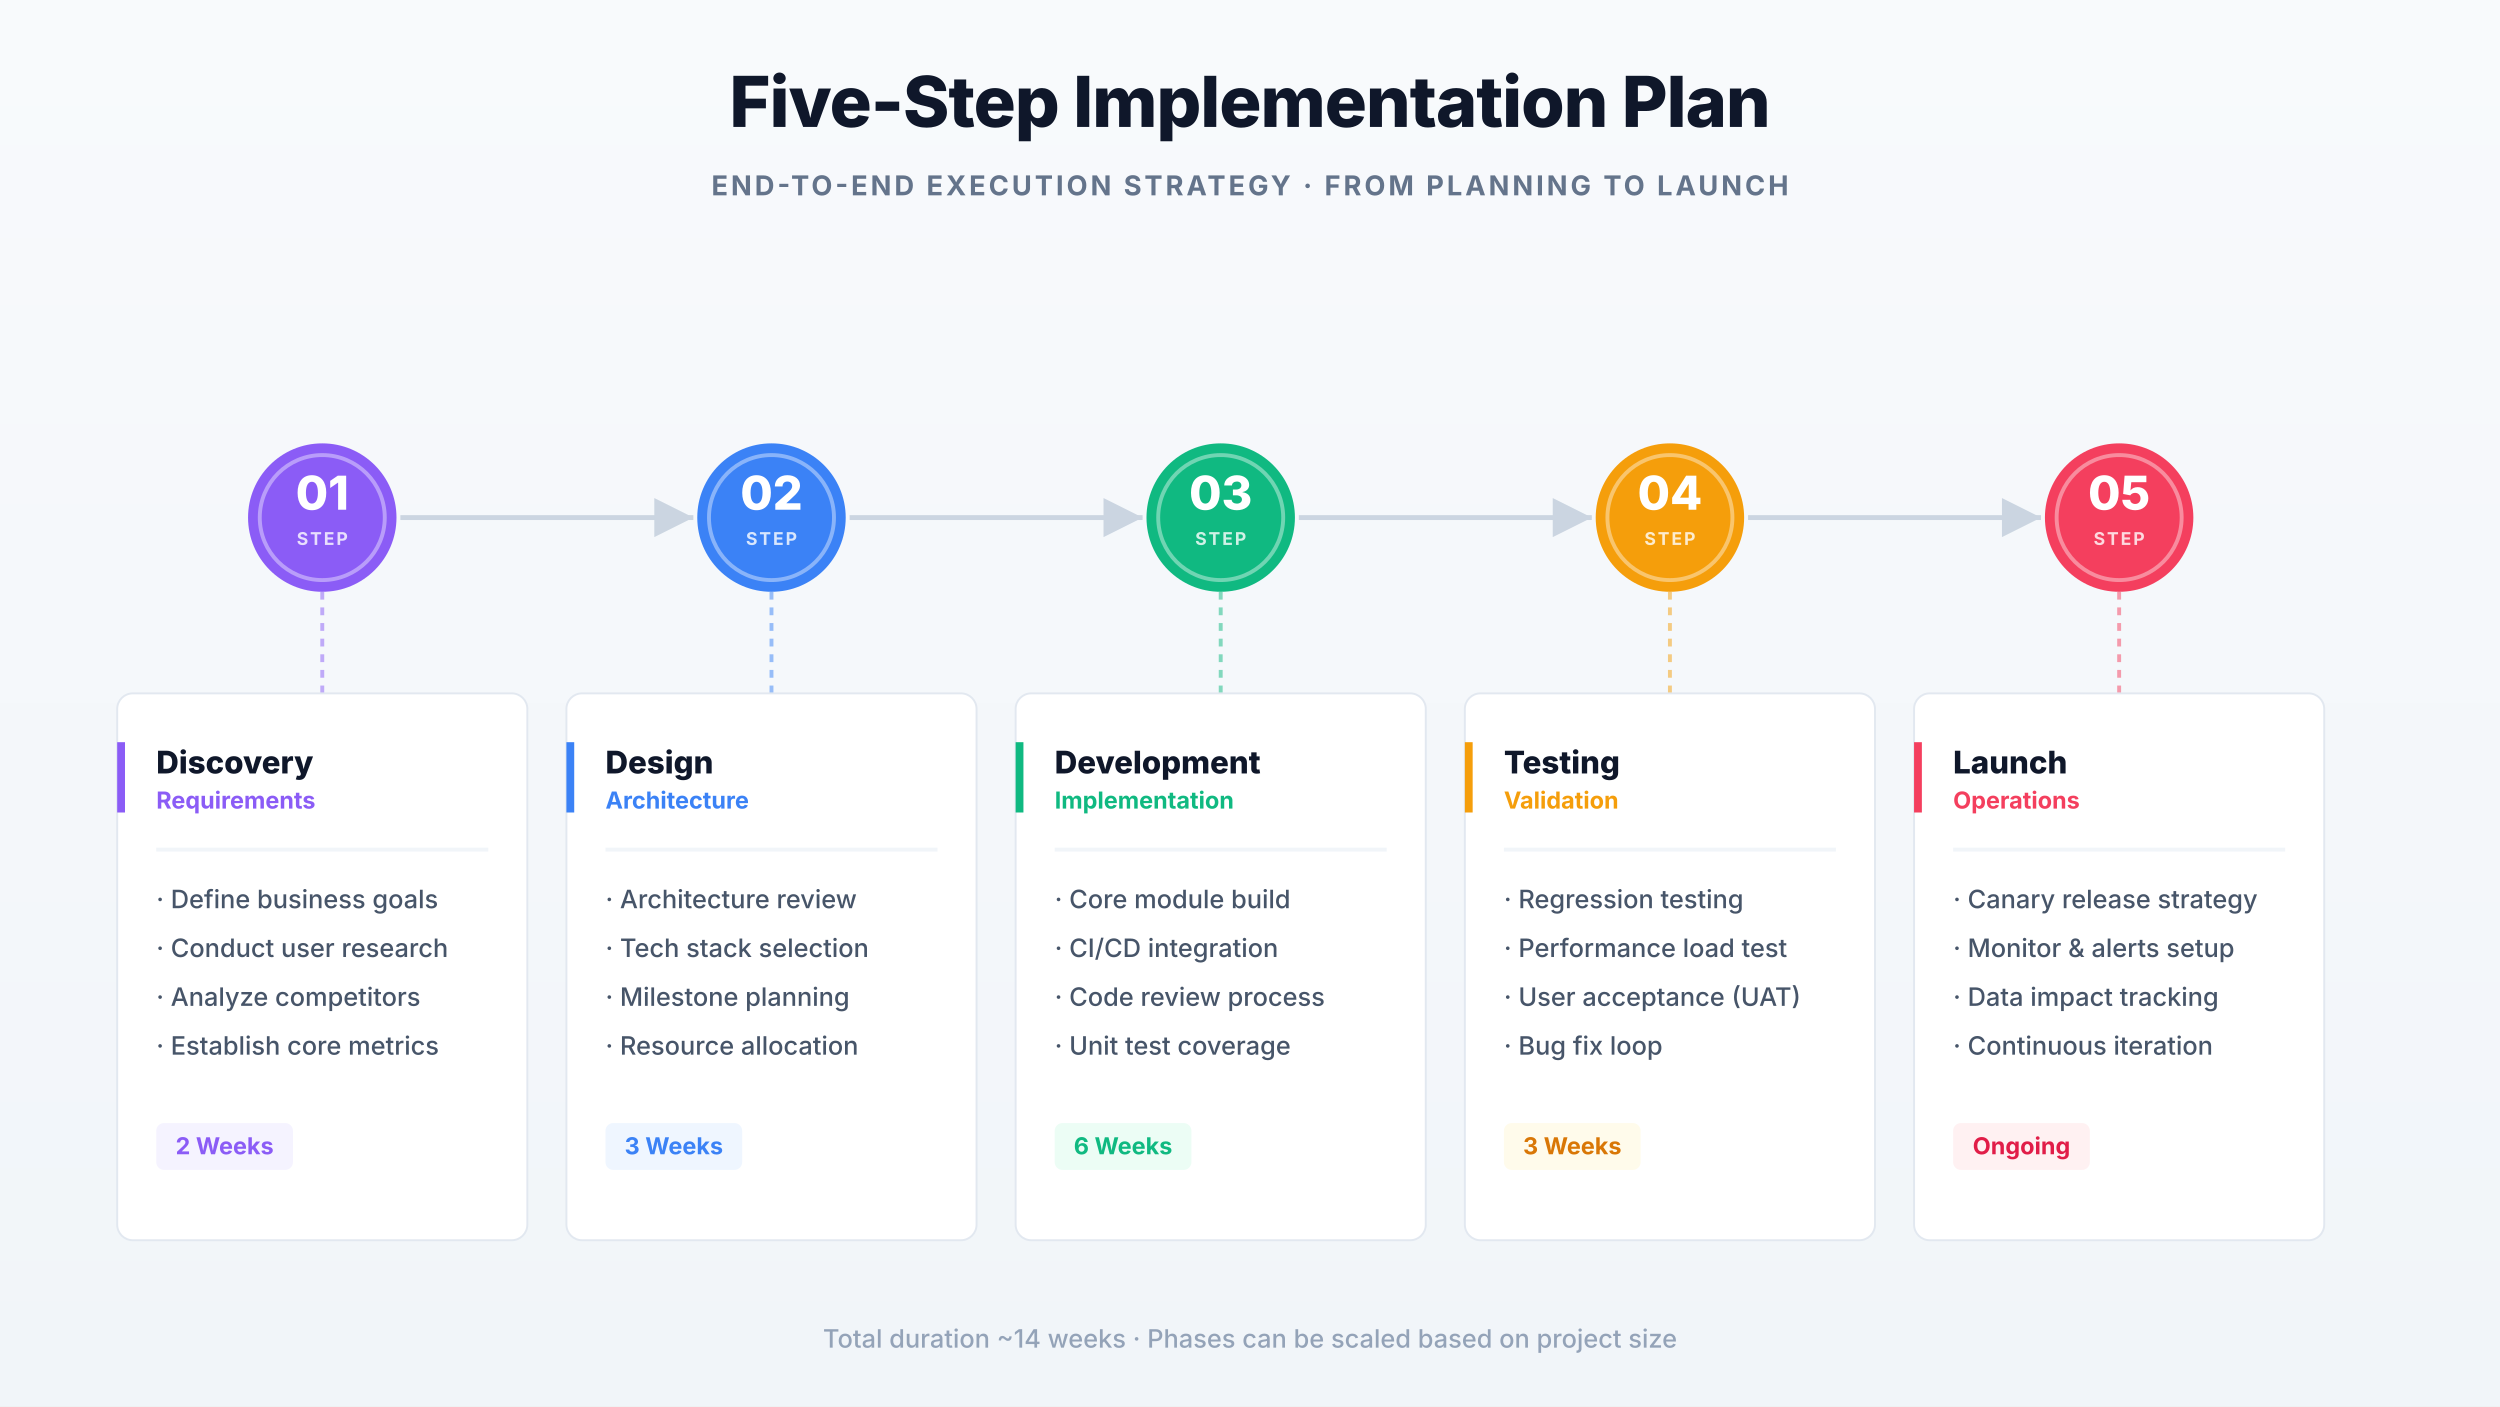
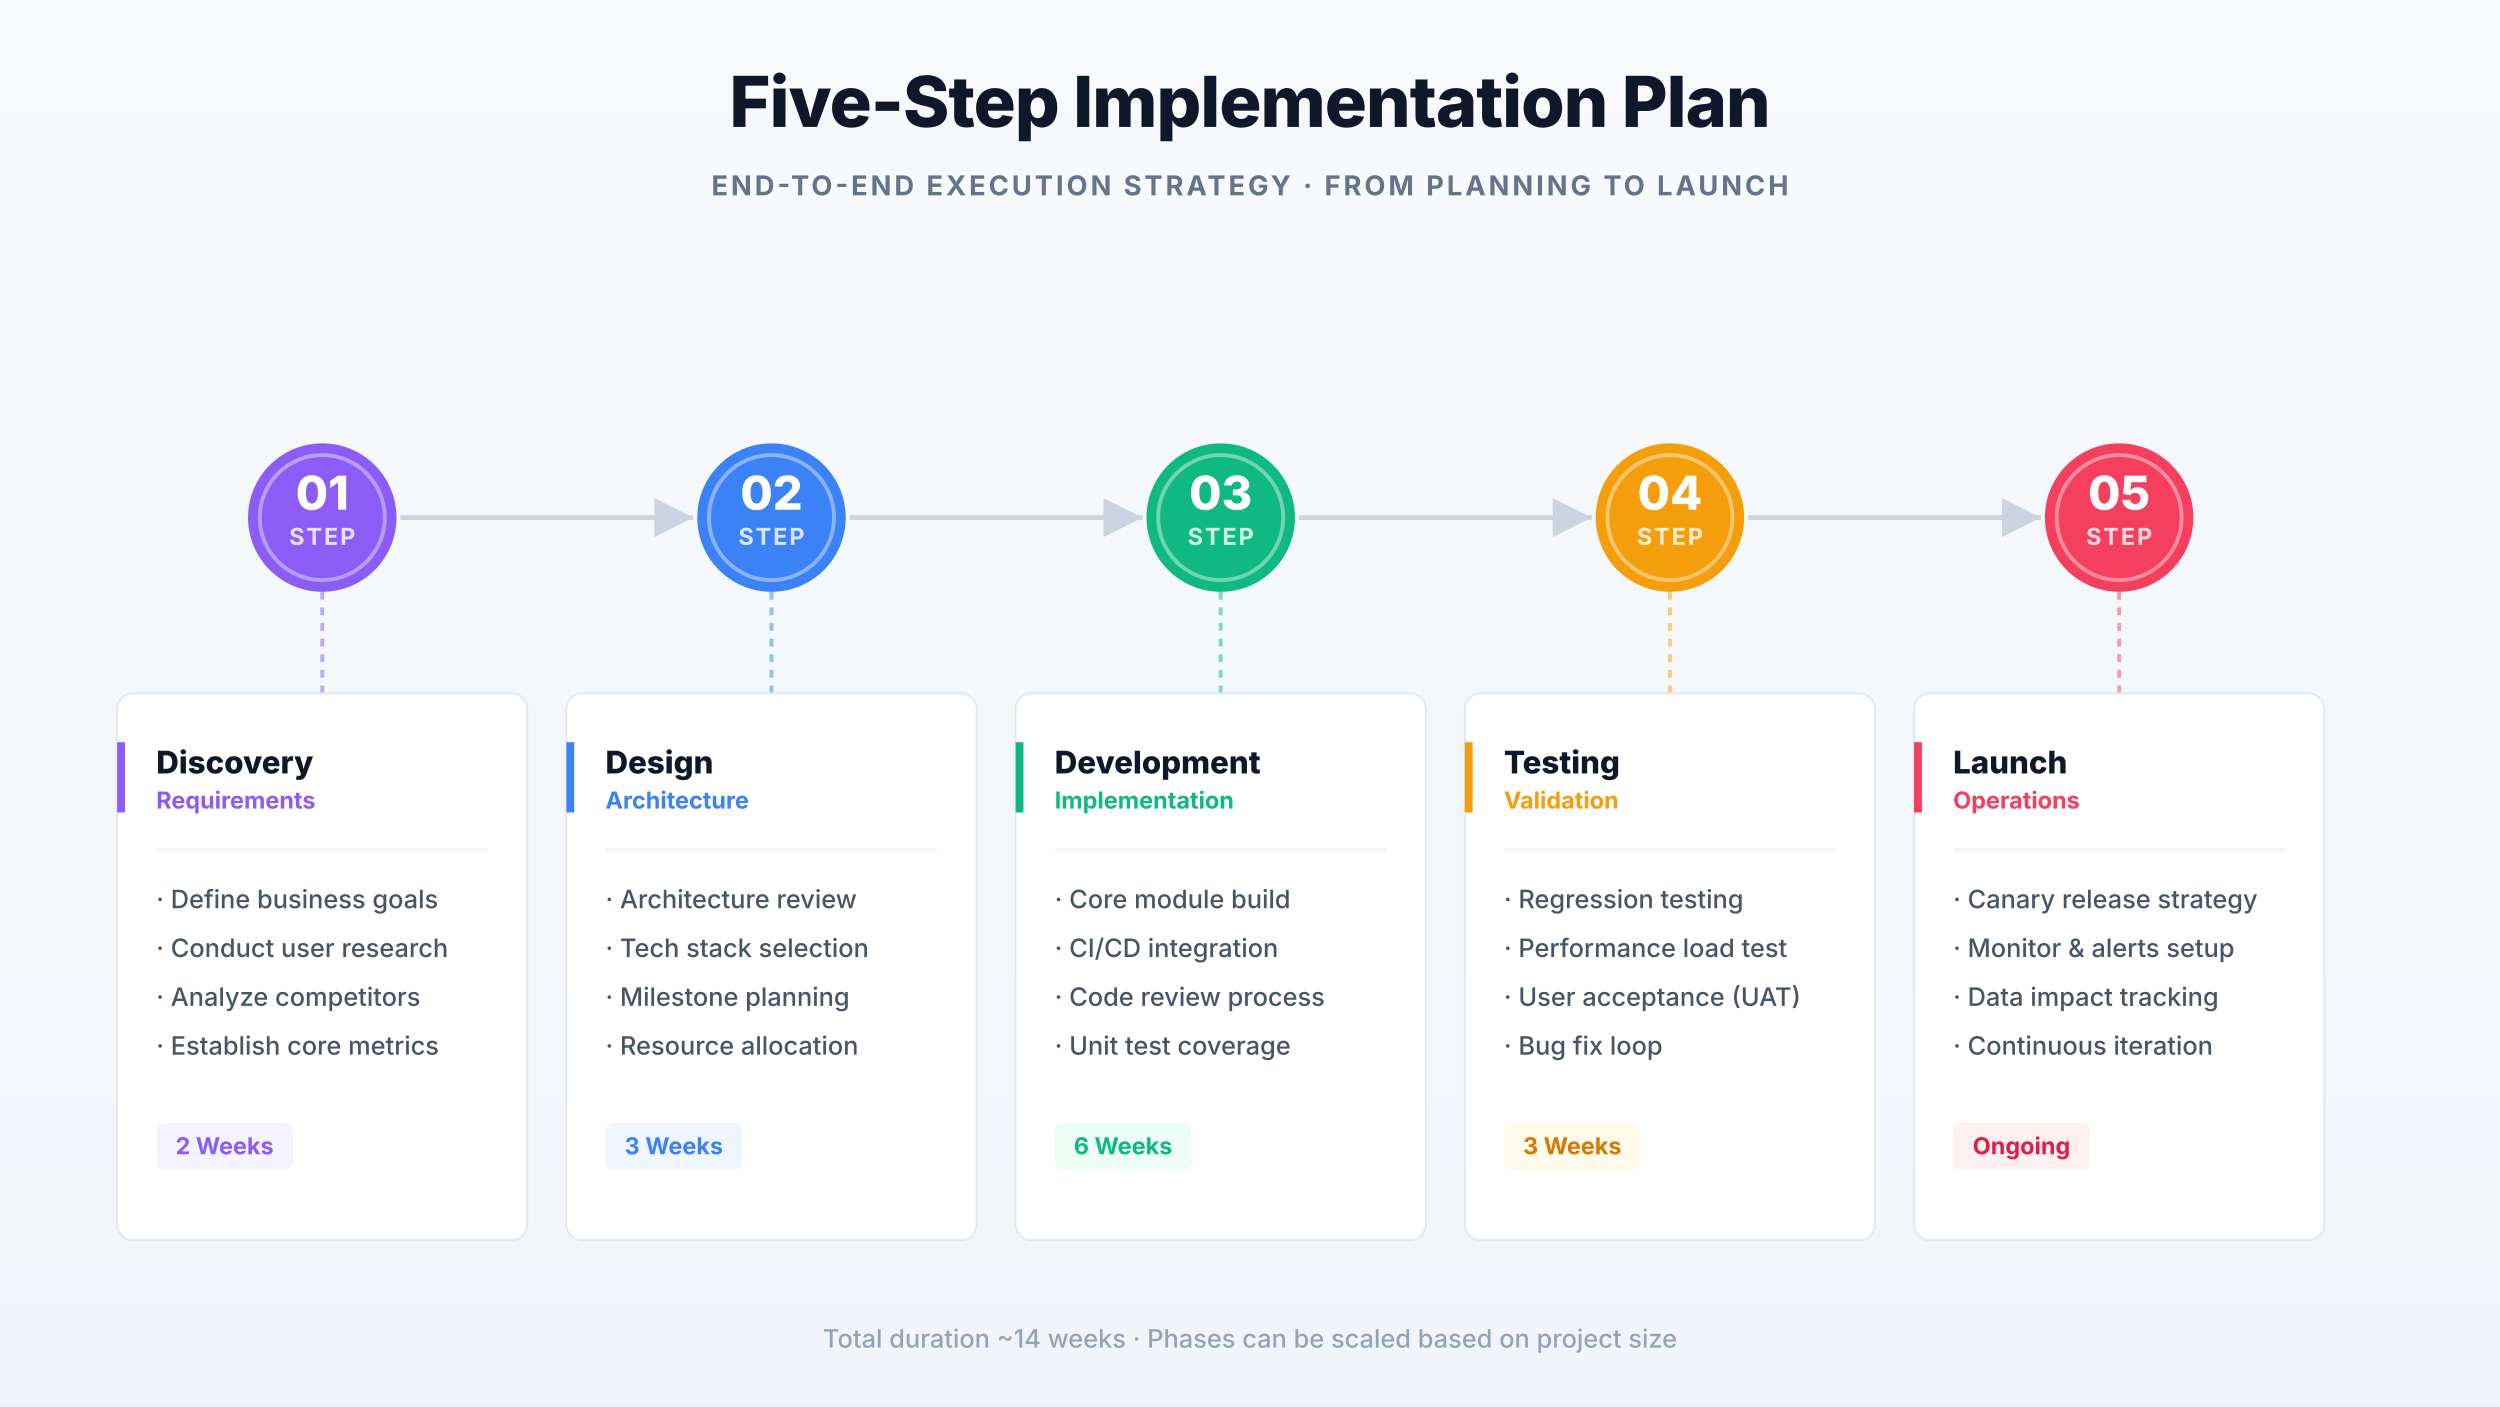
<svg xmlns="http://www.w3.org/2000/svg" viewBox="0 0 1280 720" width="1280" height="720">
  <defs>
    <linearGradient id="bgGrad" x1="0%" y1="0%" x2="0%" y2="100%">
      <stop offset="0%" stop-color="#F8FAFC" />
      <stop offset="100%" stop-color="#F1F5F9" />
    </linearGradient>
    <marker id="arrow" markerWidth="10" markerHeight="10" refX="8" refY="5" orient="auto">
      <path d="M 0 1 L 8 5 L 0 9 Z" fill="#CBD5E1" />
    </marker>
  </defs>
  <rect width="1280" height="720" fill="url(#bgGrad)" />
  <text x="640" y="65" text-anchor="middle" font-family="-apple-system, BlinkMacSystemFont, 'Segoe UI', sans-serif" font-size="36" font-weight="800" fill="#0F172A" letter-spacing="-0.5">Five-Step Implementation Plan</text>
  <text x="640" y="100" text-anchor="middle" font-family="-apple-system, BlinkMacSystemFont, 'Segoe UI', sans-serif" font-size="14" font-weight="700" fill="#64748B" letter-spacing="1.5">END-TO-END EXECUTION STRATEGY · FROM PLANNING TO LAUNCH</text>
  <line x1="205" y1="265" x2="355" y2="265" stroke="#CBD5E1" stroke-width="2.5" marker-end="url(#arrow)" />
  <line x1="435" y1="265" x2="585" y2="265" stroke="#CBD5E1" stroke-width="2.5" marker-end="url(#arrow)" />
  <line x1="665" y1="265" x2="815" y2="265" stroke="#CBD5E1" stroke-width="2.5" marker-end="url(#arrow)" />
  <line x1="895" y1="265" x2="1045" y2="265" stroke="#CBD5E1" stroke-width="2.5" marker-end="url(#arrow)" />
-   <g>
-     <circle cx="165" cy="265" r="38" fill="#8B5CF6" />
-     <circle cx="165" cy="265" r="32" fill="none" stroke="#FFFFFF" stroke-width="2" stroke-opacity="0.4" />
-     <text x="165" y="261" text-anchor="middle" font-family="-apple-system, BlinkMacSystemFont, 'Segoe UI', sans-serif" font-size="24" font-weight="800" fill="#FFFFFF">01</text>
-     <text x="165" y="279" text-anchor="middle" font-family="-apple-system, BlinkMacSystemFont, 'Segoe UI', sans-serif" font-size="9" font-weight="700" fill="#FFFFFF" fill-opacity="0.8" letter-spacing="1">STEP</text>
+   <g id="step-01">
+     <g>
+       <circle cx="165" cy="265" r="38" fill="#8B5CF6" />
+       <circle cx="165" cy="265" r="32" fill="none" stroke="#FFFFFF" stroke-width="2" stroke-opacity="0.4" />
+       <text x="165" y="261" text-anchor="middle" font-family="-apple-system, BlinkMacSystemFont, 'Segoe UI', sans-serif" font-size="24" font-weight="800" fill="#FFFFFF">01</text>
+       <text x="165" y="279" text-anchor="middle" font-family="-apple-system, BlinkMacSystemFont, 'Segoe UI', sans-serif" font-size="12" font-weight="700" fill="#FFFFFF" fill-opacity="0.8" letter-spacing="1">STEP</text>
+     </g>
+     <line x1="165" y1="303" x2="165" y2="355" stroke="#8B5CF6" stroke-width="2" stroke-dasharray="4 4" stroke-opacity="0.5" />
+     <g>
+       <rect x="60" y="355" width="210" height="280" rx="8" fill="#FFFFFF" stroke="#E2E8F0" stroke-width="1" />
+       <rect x="60" y="380" width="4" height="36" fill="#8B5CF6" />
+       <text x="80" y="396" font-family="-apple-system, BlinkMacSystemFont, 'Segoe UI', sans-serif" font-size="16" font-weight="800" fill="#0F172A">Discovery</text>
+       <text x="80" y="414" font-family="-apple-system, BlinkMacSystemFont, 'Segoe UI', sans-serif" font-size="12" font-weight="700" fill="#8B5CF6">Requirements</text>
+       <line x1="80" y1="435" x2="250" y2="435" stroke="#F1F5F9" stroke-width="2" />
+       <text x="80" y="465" font-family="-apple-system, BlinkMacSystemFont, 'Segoe UI', sans-serif" font-size="13" font-weight="500" fill="#475569">· Define business goals</text>
+       <text x="80" y="490" font-family="-apple-system, BlinkMacSystemFont, 'Segoe UI', sans-serif" font-size="13" font-weight="500" fill="#475569">· Conduct user research</text>
+       <text x="80" y="515" font-family="-apple-system, BlinkMacSystemFont, 'Segoe UI', sans-serif" font-size="13" font-weight="500" fill="#475569">· Analyze competitors</text>
+       <text x="80" y="540" font-family="-apple-system, BlinkMacSystemFont, 'Segoe UI', sans-serif" font-size="13" font-weight="500" fill="#475569">· Establish core metrics</text>
+       <rect x="80" y="575" width="70" height="24" rx="4" fill="#F5F3FF" />
+       <text x="115" y="591" text-anchor="middle" font-family="-apple-system, BlinkMacSystemFont, 'Segoe UI', sans-serif" font-size="12" font-weight="700" fill="#8B5CF6">2 Weeks</text>
+     </g>
  </g>
-   <line x1="165" y1="303" x2="165" y2="355" stroke="#8B5CF6" stroke-width="2" stroke-dasharray="4 4" stroke-opacity="0.5" />
-   <g>
-     <rect x="60" y="355" width="210" height="280" rx="8" fill="#FFFFFF" stroke="#E2E8F0" stroke-width="1" />
-     <rect x="60" y="380" width="4" height="36" fill="#8B5CF6" />
-     <text x="80" y="396" font-family="-apple-system, BlinkMacSystemFont, 'Segoe UI', sans-serif" font-size="16" font-weight="800" fill="#0F172A">Discovery</text>
-     <text x="80" y="414" font-family="-apple-system, BlinkMacSystemFont, 'Segoe UI', sans-serif" font-size="12" font-weight="700" fill="#8B5CF6">Requirements</text>
-     <line x1="80" y1="435" x2="250" y2="435" stroke="#F1F5F9" stroke-width="2" />
-     <text x="80" y="465" font-family="-apple-system, BlinkMacSystemFont, 'Segoe UI', sans-serif" font-size="13" font-weight="500" fill="#475569">· Define business goals</text>
-     <text x="80" y="490" font-family="-apple-system, BlinkMacSystemFont, 'Segoe UI', sans-serif" font-size="13" font-weight="500" fill="#475569">· Conduct user research</text>
-     <text x="80" y="515" font-family="-apple-system, BlinkMacSystemFont, 'Segoe UI', sans-serif" font-size="13" font-weight="500" fill="#475569">· Analyze competitors</text>
-     <text x="80" y="540" font-family="-apple-system, BlinkMacSystemFont, 'Segoe UI', sans-serif" font-size="13" font-weight="500" fill="#475569">· Establish core metrics</text>
-     <rect x="80" y="575" width="70" height="24" rx="4" fill="#F5F3FF" />
-     <text x="115" y="591" text-anchor="middle" font-family="-apple-system, BlinkMacSystemFont, 'Segoe UI', sans-serif" font-size="12" font-weight="700" fill="#8B5CF6">2 Weeks</text>
+   <g id="step-02">
+     <g>
+       <circle cx="395" cy="265" r="38" fill="#3B82F6" />
+       <circle cx="395" cy="265" r="32" fill="none" stroke="#FFFFFF" stroke-width="2" stroke-opacity="0.4" />
+       <text x="395" y="261" text-anchor="middle" font-family="-apple-system, BlinkMacSystemFont, 'Segoe UI', sans-serif" font-size="24" font-weight="800" fill="#FFFFFF">02</text>
+       <text x="395" y="279" text-anchor="middle" font-family="-apple-system, BlinkMacSystemFont, 'Segoe UI', sans-serif" font-size="12" font-weight="700" fill="#FFFFFF" fill-opacity="0.8" letter-spacing="1">STEP</text>
+     </g>
+     <line x1="395" y1="303" x2="395" y2="355" stroke="#3B82F6" stroke-width="2" stroke-dasharray="4 4" stroke-opacity="0.5" />
+     <g>
+       <rect x="290" y="355" width="210" height="280" rx="8" fill="#FFFFFF" stroke="#E2E8F0" stroke-width="1" />
+       <rect x="290" y="380" width="4" height="36" fill="#3B82F6" />
+       <text x="310" y="396" font-family="-apple-system, BlinkMacSystemFont, 'Segoe UI', sans-serif" font-size="16" font-weight="800" fill="#0F172A">Design</text>
+       <text x="310" y="414" font-family="-apple-system, BlinkMacSystemFont, 'Segoe UI', sans-serif" font-size="12" font-weight="700" fill="#3B82F6">Architecture</text>
+       <line x1="310" y1="435" x2="480" y2="435" stroke="#F1F5F9" stroke-width="2" />
+       <text x="310" y="465" font-family="-apple-system, BlinkMacSystemFont, 'Segoe UI', sans-serif" font-size="13" font-weight="500" fill="#475569">· Architecture review</text>
+       <text x="310" y="490" font-family="-apple-system, BlinkMacSystemFont, 'Segoe UI', sans-serif" font-size="13" font-weight="500" fill="#475569">· Tech stack selection</text>
+       <text x="310" y="515" font-family="-apple-system, BlinkMacSystemFont, 'Segoe UI', sans-serif" font-size="13" font-weight="500" fill="#475569">· Milestone planning</text>
+       <text x="310" y="540" font-family="-apple-system, BlinkMacSystemFont, 'Segoe UI', sans-serif" font-size="13" font-weight="500" fill="#475569">· Resource allocation</text>
+       <rect x="310" y="575" width="70" height="24" rx="4" fill="#EFF6FF" />
+       <text x="345" y="591" text-anchor="middle" font-family="-apple-system, BlinkMacSystemFont, 'Segoe UI', sans-serif" font-size="12" font-weight="700" fill="#3B82F6">3 Weeks</text>
+     </g>
  </g>
-   <g>
-     <circle cx="395" cy="265" r="38" fill="#3B82F6" />
-     <circle cx="395" cy="265" r="32" fill="none" stroke="#FFFFFF" stroke-width="2" stroke-opacity="0.4" />
-     <text x="395" y="261" text-anchor="middle" font-family="-apple-system, BlinkMacSystemFont, 'Segoe UI', sans-serif" font-size="24" font-weight="800" fill="#FFFFFF">02</text>
-     <text x="395" y="279" text-anchor="middle" font-family="-apple-system, BlinkMacSystemFont, 'Segoe UI', sans-serif" font-size="9" font-weight="700" fill="#FFFFFF" fill-opacity="0.8" letter-spacing="1">STEP</text>
+   <g id="step-03">
+     <g>
+       <circle cx="625" cy="265" r="38" fill="#10B981" />
+       <circle cx="625" cy="265" r="32" fill="none" stroke="#FFFFFF" stroke-width="2" stroke-opacity="0.4" />
+       <text x="625" y="261" text-anchor="middle" font-family="-apple-system, BlinkMacSystemFont, 'Segoe UI', sans-serif" font-size="24" font-weight="800" fill="#FFFFFF">03</text>
+       <text x="625" y="279" text-anchor="middle" font-family="-apple-system, BlinkMacSystemFont, 'Segoe UI', sans-serif" font-size="12" font-weight="700" fill="#FFFFFF" fill-opacity="0.8" letter-spacing="1">STEP</text>
+     </g>
+     <line x1="625" y1="303" x2="625" y2="355" stroke="#10B981" stroke-width="2" stroke-dasharray="4 4" stroke-opacity="0.5" />
+     <g>
+       <rect x="520" y="355" width="210" height="280" rx="8" fill="#FFFFFF" stroke="#E2E8F0" stroke-width="1" />
+       <rect x="520" y="380" width="4" height="36" fill="#10B981" />
+       <text x="540" y="396" font-family="-apple-system, BlinkMacSystemFont, 'Segoe UI', sans-serif" font-size="16" font-weight="800" fill="#0F172A">Development</text>
+       <text x="540" y="414" font-family="-apple-system, BlinkMacSystemFont, 'Segoe UI', sans-serif" font-size="12" font-weight="700" fill="#10B981">Implementation</text>
+       <line x1="540" y1="435" x2="710" y2="435" stroke="#F1F5F9" stroke-width="2" />
+       <text x="540" y="465" font-family="-apple-system, BlinkMacSystemFont, 'Segoe UI', sans-serif" font-size="13" font-weight="500" fill="#475569">· Core module build</text>
+       <text x="540" y="490" font-family="-apple-system, BlinkMacSystemFont, 'Segoe UI', sans-serif" font-size="13" font-weight="500" fill="#475569">· CI/CD integration</text>
+       <text x="540" y="515" font-family="-apple-system, BlinkMacSystemFont, 'Segoe UI', sans-serif" font-size="13" font-weight="500" fill="#475569">· Code review process</text>
+       <text x="540" y="540" font-family="-apple-system, BlinkMacSystemFont, 'Segoe UI', sans-serif" font-size="13" font-weight="500" fill="#475569">· Unit test coverage</text>
+       <rect x="540" y="575" width="70" height="24" rx="4" fill="#ECFDF5" />
+       <text x="575" y="591" text-anchor="middle" font-family="-apple-system, BlinkMacSystemFont, 'Segoe UI', sans-serif" font-size="12" font-weight="700" fill="#10B981">6 Weeks</text>
+     </g>
  </g>
-   <line x1="395" y1="303" x2="395" y2="355" stroke="#3B82F6" stroke-width="2" stroke-dasharray="4 4" stroke-opacity="0.5" />
-   <g>
-     <rect x="290" y="355" width="210" height="280" rx="8" fill="#FFFFFF" stroke="#E2E8F0" stroke-width="1" />
-     <rect x="290" y="380" width="4" height="36" fill="#3B82F6" />
-     <text x="310" y="396" font-family="-apple-system, BlinkMacSystemFont, 'Segoe UI', sans-serif" font-size="16" font-weight="800" fill="#0F172A">Design</text>
-     <text x="310" y="414" font-family="-apple-system, BlinkMacSystemFont, 'Segoe UI', sans-serif" font-size="12" font-weight="700" fill="#3B82F6">Architecture</text>
-     <line x1="310" y1="435" x2="480" y2="435" stroke="#F1F5F9" stroke-width="2" />
-     <text x="310" y="465" font-family="-apple-system, BlinkMacSystemFont, 'Segoe UI', sans-serif" font-size="13" font-weight="500" fill="#475569">· Architecture review</text>
-     <text x="310" y="490" font-family="-apple-system, BlinkMacSystemFont, 'Segoe UI', sans-serif" font-size="13" font-weight="500" fill="#475569">· Tech stack selection</text>
-     <text x="310" y="515" font-family="-apple-system, BlinkMacSystemFont, 'Segoe UI', sans-serif" font-size="13" font-weight="500" fill="#475569">· Milestone planning</text>
-     <text x="310" y="540" font-family="-apple-system, BlinkMacSystemFont, 'Segoe UI', sans-serif" font-size="13" font-weight="500" fill="#475569">· Resource allocation</text>
-     <rect x="310" y="575" width="70" height="24" rx="4" fill="#EFF6FF" />
-     <text x="345" y="591" text-anchor="middle" font-family="-apple-system, BlinkMacSystemFont, 'Segoe UI', sans-serif" font-size="12" font-weight="700" fill="#3B82F6">3 Weeks</text>
+   <g id="step-04">
+     <g>
+       <circle cx="855" cy="265" r="38" fill="#F59E0B" />
+       <circle cx="855" cy="265" r="32" fill="none" stroke="#FFFFFF" stroke-width="2" stroke-opacity="0.4" />
+       <text x="855" y="261" text-anchor="middle" font-family="-apple-system, BlinkMacSystemFont, 'Segoe UI', sans-serif" font-size="24" font-weight="800" fill="#FFFFFF">04</text>
+       <text x="855" y="279" text-anchor="middle" font-family="-apple-system, BlinkMacSystemFont, 'Segoe UI', sans-serif" font-size="12" font-weight="700" fill="#FFFFFF" fill-opacity="0.8" letter-spacing="1">STEP</text>
+     </g>
+     <line x1="855" y1="303" x2="855" y2="355" stroke="#F59E0B" stroke-width="2" stroke-dasharray="4 4" stroke-opacity="0.5" />
+     <g>
+       <rect x="750" y="355" width="210" height="280" rx="8" fill="#FFFFFF" stroke="#E2E8F0" stroke-width="1" />
+       <rect x="750" y="380" width="4" height="36" fill="#F59E0B" />
+       <text x="770" y="396" font-family="-apple-system, BlinkMacSystemFont, 'Segoe UI', sans-serif" font-size="16" font-weight="800" fill="#0F172A">Testing</text>
+       <text x="770" y="414" font-family="-apple-system, BlinkMacSystemFont, 'Segoe UI', sans-serif" font-size="12" font-weight="700" fill="#F59E0B">Validation</text>
+       <line x1="770" y1="435" x2="940" y2="435" stroke="#F1F5F9" stroke-width="2" />
+       <text x="770" y="465" font-family="-apple-system, BlinkMacSystemFont, 'Segoe UI', sans-serif" font-size="13" font-weight="500" fill="#475569">· Regression testing</text>
+       <text x="770" y="490" font-family="-apple-system, BlinkMacSystemFont, 'Segoe UI', sans-serif" font-size="13" font-weight="500" fill="#475569">· Performance load test</text>
+       <text x="770" y="515" font-family="-apple-system, BlinkMacSystemFont, 'Segoe UI', sans-serif" font-size="13" font-weight="500" fill="#475569">· User acceptance (UAT)</text>
+       <text x="770" y="540" font-family="-apple-system, BlinkMacSystemFont, 'Segoe UI', sans-serif" font-size="13" font-weight="500" fill="#475569">· Bug fix loop</text>
+       <rect x="770" y="575" width="70" height="24" rx="4" fill="#FFFBEB" />
+       <text x="805" y="591" text-anchor="middle" font-family="-apple-system, BlinkMacSystemFont, 'Segoe UI', sans-serif" font-size="12" font-weight="700" fill="#D97706">3 Weeks</text>
+     </g>
  </g>
-   <g>
-     <circle cx="625" cy="265" r="38" fill="#10B981" />
-     <circle cx="625" cy="265" r="32" fill="none" stroke="#FFFFFF" stroke-width="2" stroke-opacity="0.4" />
-     <text x="625" y="261" text-anchor="middle" font-family="-apple-system, BlinkMacSystemFont, 'Segoe UI', sans-serif" font-size="24" font-weight="800" fill="#FFFFFF">03</text>
-     <text x="625" y="279" text-anchor="middle" font-family="-apple-system, BlinkMacSystemFont, 'Segoe UI', sans-serif" font-size="9" font-weight="700" fill="#FFFFFF" fill-opacity="0.8" letter-spacing="1">STEP</text>
-   </g>
-   <line x1="625" y1="303" x2="625" y2="355" stroke="#10B981" stroke-width="2" stroke-dasharray="4 4" stroke-opacity="0.5" />
-   <g>
-     <rect x="520" y="355" width="210" height="280" rx="8" fill="#FFFFFF" stroke="#E2E8F0" stroke-width="1" />
-     <rect x="520" y="380" width="4" height="36" fill="#10B981" />
-     <text x="540" y="396" font-family="-apple-system, BlinkMacSystemFont, 'Segoe UI', sans-serif" font-size="16" font-weight="800" fill="#0F172A">Development</text>
-     <text x="540" y="414" font-family="-apple-system, BlinkMacSystemFont, 'Segoe UI', sans-serif" font-size="12" font-weight="700" fill="#10B981">Implementation</text>
-     <line x1="540" y1="435" x2="710" y2="435" stroke="#F1F5F9" stroke-width="2" />
-     <text x="540" y="465" font-family="-apple-system, BlinkMacSystemFont, 'Segoe UI', sans-serif" font-size="13" font-weight="500" fill="#475569">· Core module build</text>
-     <text x="540" y="490" font-family="-apple-system, BlinkMacSystemFont, 'Segoe UI', sans-serif" font-size="13" font-weight="500" fill="#475569">· CI/CD integration</text>
-     <text x="540" y="515" font-family="-apple-system, BlinkMacSystemFont, 'Segoe UI', sans-serif" font-size="13" font-weight="500" fill="#475569">· Code review process</text>
-     <text x="540" y="540" font-family="-apple-system, BlinkMacSystemFont, 'Segoe UI', sans-serif" font-size="13" font-weight="500" fill="#475569">· Unit test coverage</text>
-     <rect x="540" y="575" width="70" height="24" rx="4" fill="#ECFDF5" />
-     <text x="575" y="591" text-anchor="middle" font-family="-apple-system, BlinkMacSystemFont, 'Segoe UI', sans-serif" font-size="12" font-weight="700" fill="#10B981">6 Weeks</text>
-   </g>
-   <g>
-     <circle cx="855" cy="265" r="38" fill="#F59E0B" />
-     <circle cx="855" cy="265" r="32" fill="none" stroke="#FFFFFF" stroke-width="2" stroke-opacity="0.4" />
-     <text x="855" y="261" text-anchor="middle" font-family="-apple-system, BlinkMacSystemFont, 'Segoe UI', sans-serif" font-size="24" font-weight="800" fill="#FFFFFF">04</text>
-     <text x="855" y="279" text-anchor="middle" font-family="-apple-system, BlinkMacSystemFont, 'Segoe UI', sans-serif" font-size="9" font-weight="700" fill="#FFFFFF" fill-opacity="0.8" letter-spacing="1">STEP</text>
-   </g>
-   <line x1="855" y1="303" x2="855" y2="355" stroke="#F59E0B" stroke-width="2" stroke-dasharray="4 4" stroke-opacity="0.5" />
-   <g>
-     <rect x="750" y="355" width="210" height="280" rx="8" fill="#FFFFFF" stroke="#E2E8F0" stroke-width="1" />
-     <rect x="750" y="380" width="4" height="36" fill="#F59E0B" />
-     <text x="770" y="396" font-family="-apple-system, BlinkMacSystemFont, 'Segoe UI', sans-serif" font-size="16" font-weight="800" fill="#0F172A">Testing</text>
-     <text x="770" y="414" font-family="-apple-system, BlinkMacSystemFont, 'Segoe UI', sans-serif" font-size="12" font-weight="700" fill="#F59E0B">Validation</text>
-     <line x1="770" y1="435" x2="940" y2="435" stroke="#F1F5F9" stroke-width="2" />
-     <text x="770" y="465" font-family="-apple-system, BlinkMacSystemFont, 'Segoe UI', sans-serif" font-size="13" font-weight="500" fill="#475569">· Regression testing</text>
-     <text x="770" y="490" font-family="-apple-system, BlinkMacSystemFont, 'Segoe UI', sans-serif" font-size="13" font-weight="500" fill="#475569">· Performance load test</text>
-     <text x="770" y="515" font-family="-apple-system, BlinkMacSystemFont, 'Segoe UI', sans-serif" font-size="13" font-weight="500" fill="#475569">· User acceptance (UAT)</text>
-     <text x="770" y="540" font-family="-apple-system, BlinkMacSystemFont, 'Segoe UI', sans-serif" font-size="13" font-weight="500" fill="#475569">· Bug fix loop</text>
-     <rect x="770" y="575" width="70" height="24" rx="4" fill="#FFFBEB" />
-     <text x="805" y="591" text-anchor="middle" font-family="-apple-system, BlinkMacSystemFont, 'Segoe UI', sans-serif" font-size="12" font-weight="700" fill="#D97706">3 Weeks</text>
-   </g>
-   <g>
-     <circle cx="1085" cy="265" r="38" fill="#F43F5E" />
-     <circle cx="1085" cy="265" r="32" fill="none" stroke="#FFFFFF" stroke-width="2" stroke-opacity="0.4" />
-     <text x="1085" y="261" text-anchor="middle" font-family="-apple-system, BlinkMacSystemFont, 'Segoe UI', sans-serif" font-size="24" font-weight="800" fill="#FFFFFF">05</text>
-     <text x="1085" y="279" text-anchor="middle" font-family="-apple-system, BlinkMacSystemFont, 'Segoe UI', sans-serif" font-size="9" font-weight="700" fill="#FFFFFF" fill-opacity="0.8" letter-spacing="1">STEP</text>
-   </g>
-   <line x1="1085" y1="303" x2="1085" y2="355" stroke="#F43F5E" stroke-width="2" stroke-dasharray="4 4" stroke-opacity="0.5" />
-   <g>
-     <rect x="980" y="355" width="210" height="280" rx="8" fill="#FFFFFF" stroke="#E2E8F0" stroke-width="1" />
-     <rect x="980" y="380" width="4" height="36" fill="#F43F5E" />
-     <text x="1000" y="396" font-family="-apple-system, BlinkMacSystemFont, 'Segoe UI', sans-serif" font-size="16" font-weight="800" fill="#0F172A">Launch</text>
-     <text x="1000" y="414" font-family="-apple-system, BlinkMacSystemFont, 'Segoe UI', sans-serif" font-size="12" font-weight="700" fill="#F43F5E">Operations</text>
-     <line x1="1000" y1="435" x2="1170" y2="435" stroke="#F1F5F9" stroke-width="2" />
-     <text x="1000" y="465" font-family="-apple-system, BlinkMacSystemFont, 'Segoe UI', sans-serif" font-size="13" font-weight="500" fill="#475569">· Canary release strategy</text>
-     <text x="1000" y="490" font-family="-apple-system, BlinkMacSystemFont, 'Segoe UI', sans-serif" font-size="13" font-weight="500" fill="#475569">· Monitor &amp; alerts setup</text>
-     <text x="1000" y="515" font-family="-apple-system, BlinkMacSystemFont, 'Segoe UI', sans-serif" font-size="13" font-weight="500" fill="#475569">· Data impact tracking</text>
-     <text x="1000" y="540" font-family="-apple-system, BlinkMacSystemFont, 'Segoe UI', sans-serif" font-size="13" font-weight="500" fill="#475569">· Continuous iteration</text>
-     <rect x="1000" y="575" width="70" height="24" rx="4" fill="#FFF1F2" />
-     <text x="1035" y="591" text-anchor="middle" font-family="-apple-system, BlinkMacSystemFont, 'Segoe UI', sans-serif" font-size="12" font-weight="700" fill="#E11D48">Ongoing</text>
+   <g id="step-05">
+     <g>
+       <circle cx="1085" cy="265" r="38" fill="#F43F5E" />
+       <circle cx="1085" cy="265" r="32" fill="none" stroke="#FFFFFF" stroke-width="2" stroke-opacity="0.4" />
+       <text x="1085" y="261" text-anchor="middle" font-family="-apple-system, BlinkMacSystemFont, 'Segoe UI', sans-serif" font-size="24" font-weight="800" fill="#FFFFFF">05</text>
+       <text x="1085" y="279" text-anchor="middle" font-family="-apple-system, BlinkMacSystemFont, 'Segoe UI', sans-serif" font-size="12" font-weight="700" fill="#FFFFFF" fill-opacity="0.8" letter-spacing="1">STEP</text>
+     </g>
+     <line x1="1085" y1="303" x2="1085" y2="355" stroke="#F43F5E" stroke-width="2" stroke-dasharray="4 4" stroke-opacity="0.5" />
+     <g>
+       <rect x="980" y="355" width="210" height="280" rx="8" fill="#FFFFFF" stroke="#E2E8F0" stroke-width="1" />
+       <rect x="980" y="380" width="4" height="36" fill="#F43F5E" />
+       <text x="1000" y="396" font-family="-apple-system, BlinkMacSystemFont, 'Segoe UI', sans-serif" font-size="16" font-weight="800" fill="#0F172A">Launch</text>
+       <text x="1000" y="414" font-family="-apple-system, BlinkMacSystemFont, 'Segoe UI', sans-serif" font-size="12" font-weight="700" fill="#F43F5E">Operations</text>
+       <line x1="1000" y1="435" x2="1170" y2="435" stroke="#F1F5F9" stroke-width="2" />
+       <text x="1000" y="465" font-family="-apple-system, BlinkMacSystemFont, 'Segoe UI', sans-serif" font-size="13" font-weight="500" fill="#475569">· Canary release strategy</text>
+       <text x="1000" y="490" font-family="-apple-system, BlinkMacSystemFont, 'Segoe UI', sans-serif" font-size="13" font-weight="500" fill="#475569">· Monitor &amp; alerts setup</text>
+       <text x="1000" y="515" font-family="-apple-system, BlinkMacSystemFont, 'Segoe UI', sans-serif" font-size="13" font-weight="500" fill="#475569">· Data impact tracking</text>
+       <text x="1000" y="540" font-family="-apple-system, BlinkMacSystemFont, 'Segoe UI', sans-serif" font-size="13" font-weight="500" fill="#475569">· Continuous iteration</text>
+       <rect x="1000" y="575" width="70" height="24" rx="4" fill="#FFF1F2" />
+       <text x="1035" y="591" text-anchor="middle" font-family="-apple-system, BlinkMacSystemFont, 'Segoe UI', sans-serif" font-size="12" font-weight="700" fill="#E11D48">Ongoing</text>
+     </g>
  </g>
  <text x="640" y="690" text-anchor="middle" font-family="-apple-system, BlinkMacSystemFont, 'Segoe UI', sans-serif" font-size="13" font-weight="500" fill="#94A3B8">
        Total duration ~14 weeks · Phases can be scaled based on project size
    </text>
</svg>
